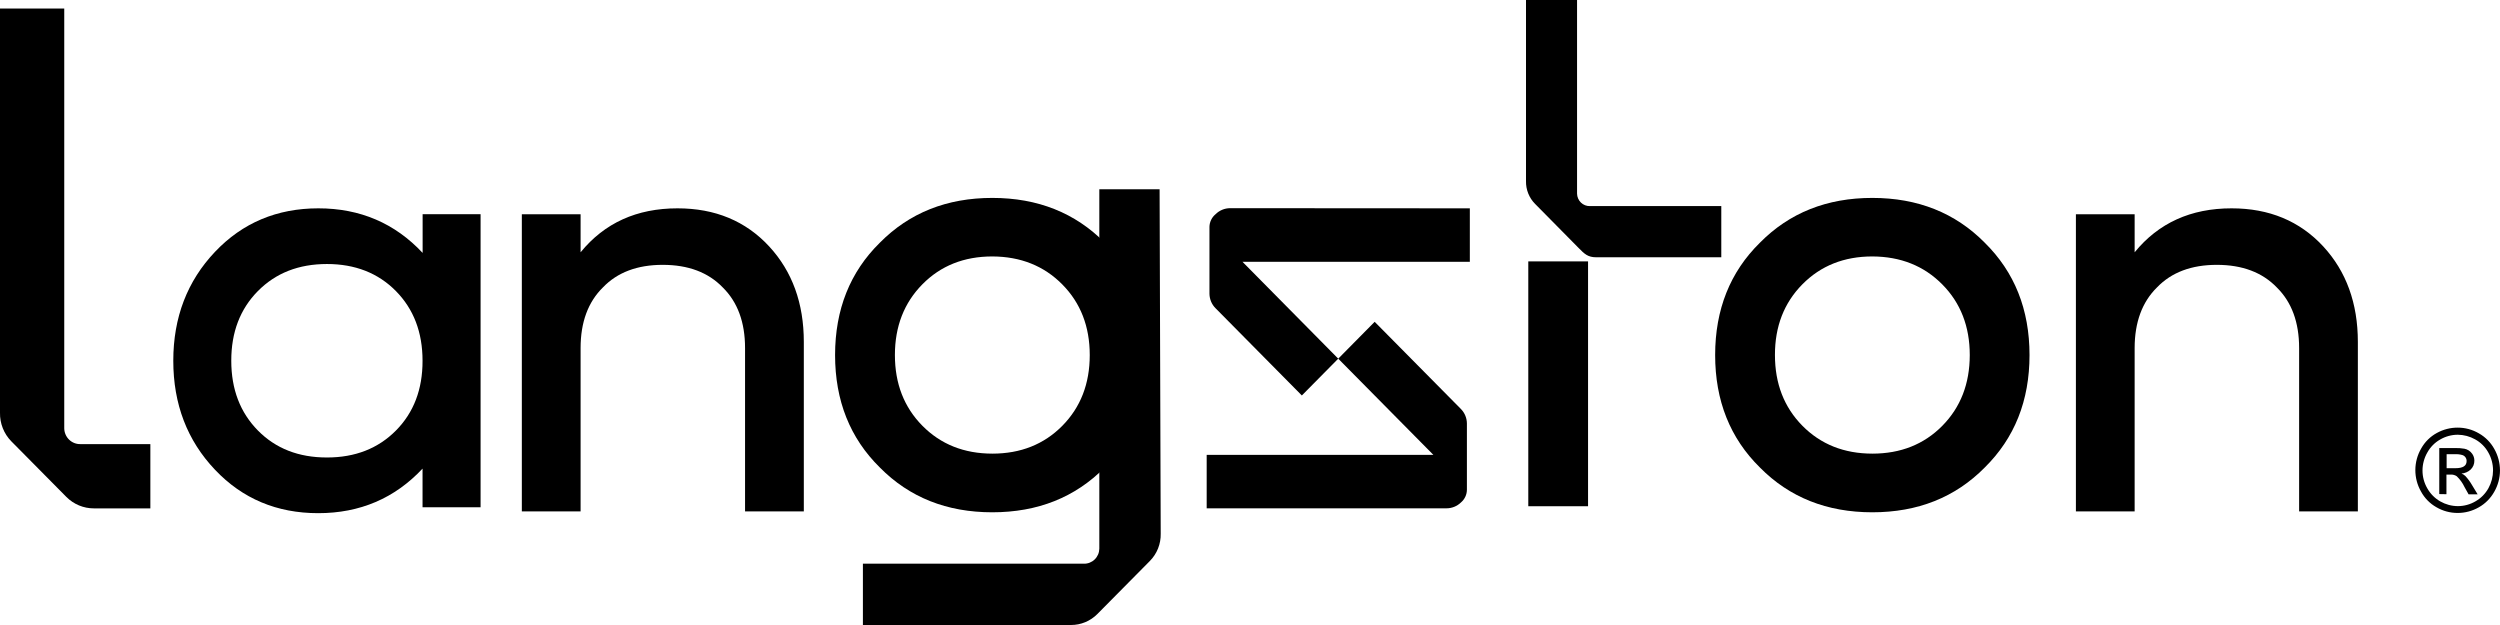
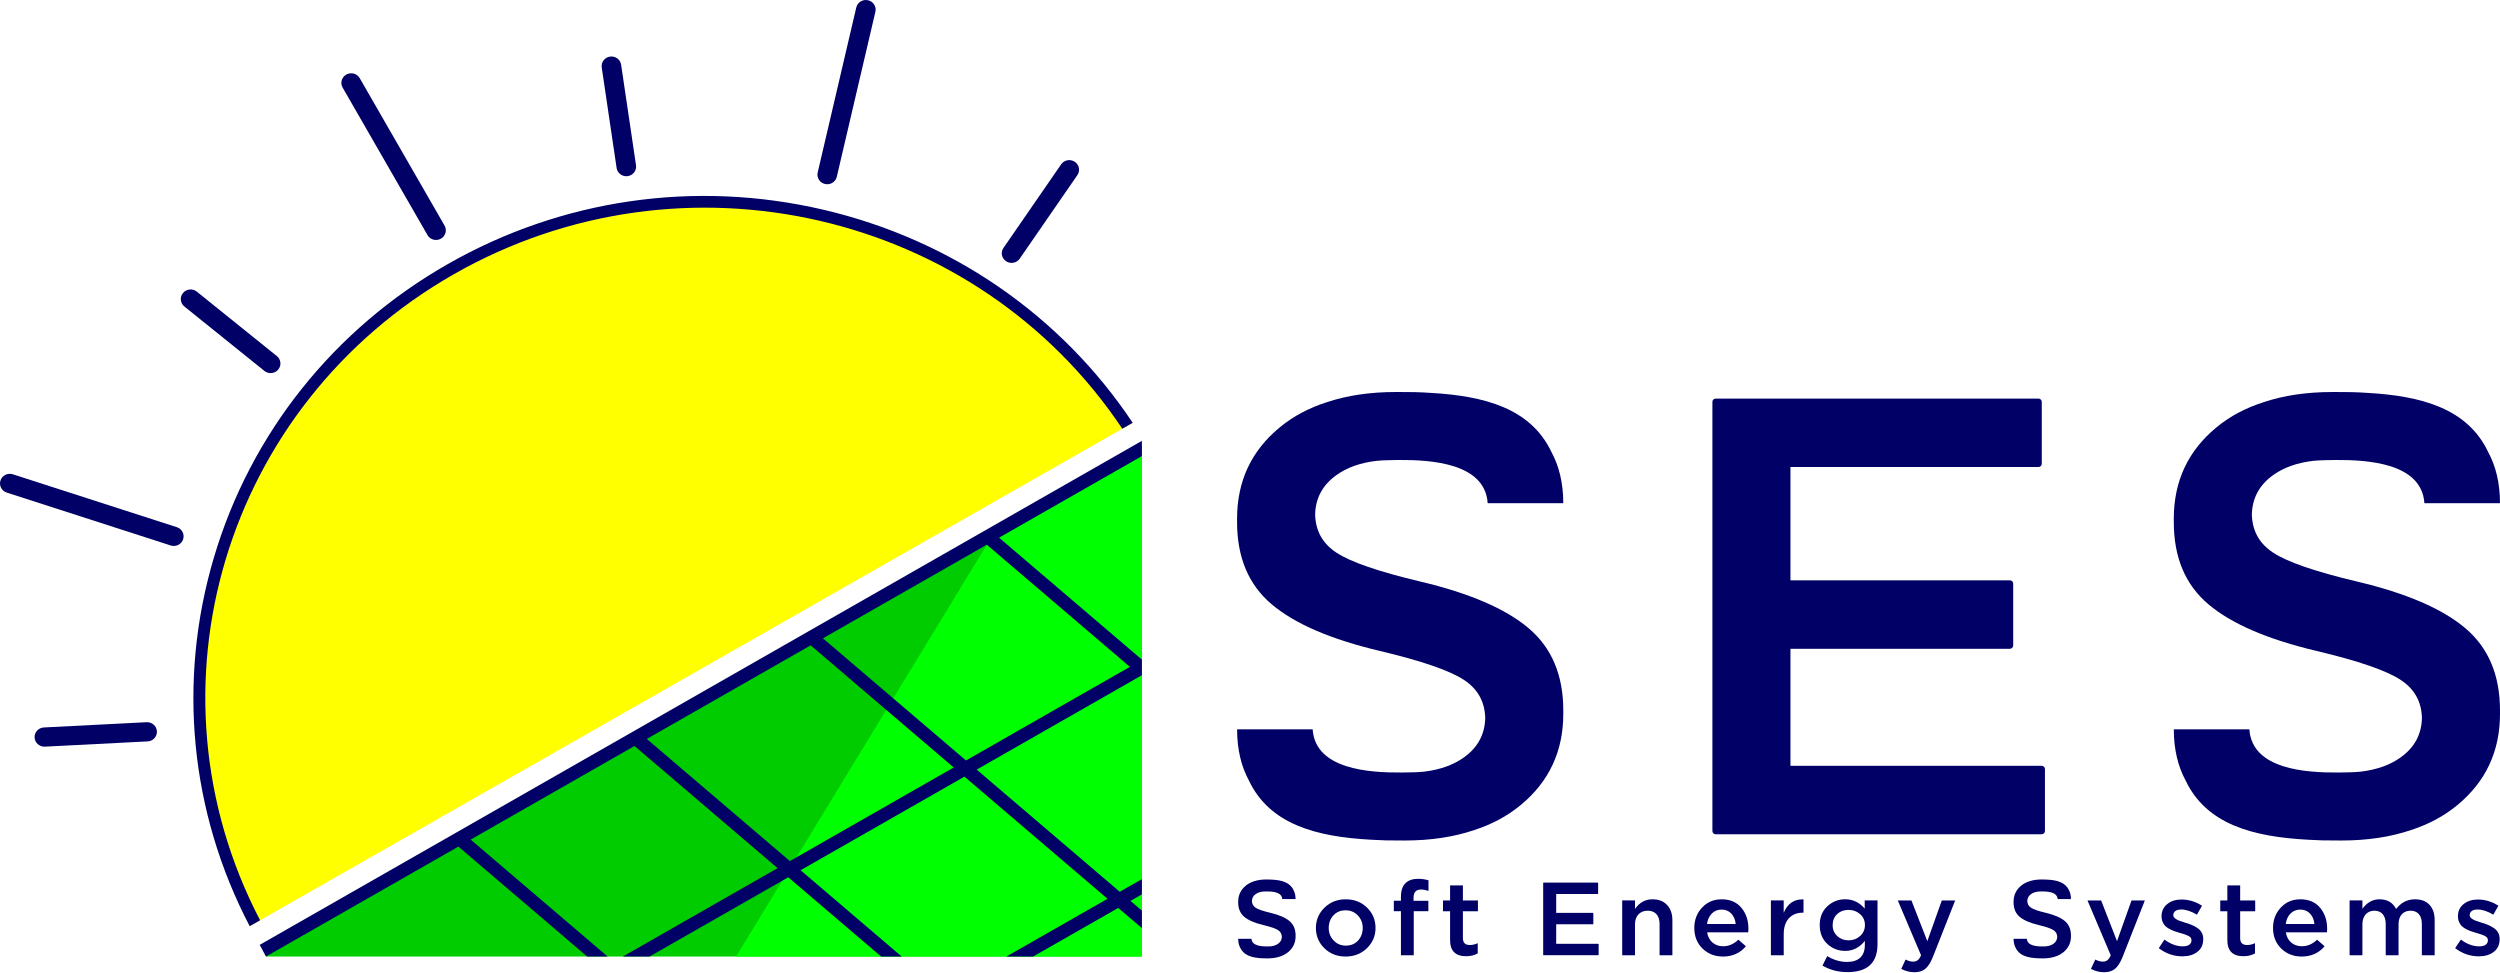
- <svg xmlns="http://www.w3.org/2000/svg" width="180" height="45" viewBox="0 0 180 45" fill="none">
-   <path d="M6.76 36.603C6.019 36.605 5.307 36.309 4.78 35.781L0.812 31.772C0.547 31.501 0.339 31.18 0.199 30.826C0.06 30.473 -0.008 30.095 -0 29.714V0.613H4.626V30.846C4.629 30.998 4.661 31.148 4.722 31.287C4.782 31.427 4.869 31.552 4.978 31.657C5.087 31.762 5.215 31.845 5.355 31.899C5.495 31.954 5.645 31.98 5.795 31.976H10.826V36.603H6.76Z" fill="black" />
-   <path d="M86.881 32.752H103.205L96.353 25.824L98.976 23.17L105.193 29.455C105.46 29.729 105.612 30.097 105.617 30.481V35.273C105.614 35.445 105.575 35.614 105.501 35.769C105.428 35.924 105.323 36.062 105.193 36.172C104.91 36.45 104.529 36.603 104.135 36.599H86.881V32.752ZM105.828 15V18.851H89.46L96.353 25.824L93.733 28.474L87.515 22.188C87.245 21.916 87.089 21.547 87.081 21.161V16.326C87.085 16.153 87.127 15.984 87.202 15.829C87.277 15.675 87.384 15.538 87.515 15.429C87.796 15.147 88.176 14.989 88.572 14.989L105.828 15Z" fill="black" />
-   <path d="M113.67 17.864C114.074 18.273 114.322 18.524 114.924 18.524H123.933V14.839H114.478C114.359 14.843 114.24 14.822 114.128 14.779C114.016 14.736 113.914 14.67 113.828 14.587C113.741 14.503 113.672 14.403 113.624 14.292C113.576 14.181 113.55 14.062 113.548 13.941V0H109.872V13.041C109.866 13.344 109.92 13.646 110.032 13.927C110.144 14.208 110.311 14.463 110.523 14.677L113.67 17.864Z" fill="black" />
-   <path d="M114.34 18.82V36.449H110.037V18.82" fill="black" />
-   <path d="M134.808 14.25C138.078 14.25 140.775 15.324 142.898 17.471C145.05 19.59 146.125 22.288 146.125 25.566C146.125 28.845 145.05 31.544 142.898 33.664C140.776 35.811 138.079 36.885 134.808 36.885C131.537 36.885 128.84 35.811 126.718 33.664C124.566 31.548 123.491 28.849 123.491 25.566C123.491 22.284 124.566 19.585 126.718 17.471C128.842 15.322 131.538 14.249 134.808 14.25ZM134.808 32.662C136.846 32.662 138.525 31.995 139.843 30.662C141.161 29.328 141.821 27.63 141.823 25.566C141.823 23.506 141.163 21.809 139.843 20.476C138.523 19.142 136.845 18.472 134.808 18.464C132.773 18.464 131.094 19.133 129.773 20.469C128.452 21.805 127.793 23.502 127.796 25.56C127.796 27.622 128.455 29.32 129.773 30.655C131.091 31.99 132.77 32.659 134.808 32.662Z" fill="black" />
-   <path d="M79.151 13.628V39.507C79.148 39.652 79.118 39.795 79.06 39.929C79.002 40.062 78.919 40.182 78.815 40.282C78.711 40.383 78.589 40.461 78.455 40.513C78.321 40.566 78.178 40.59 78.034 40.586H62.129V45H77.113C77.821 45.002 78.502 44.72 79.005 44.215L82.793 40.388C83.047 40.131 83.246 39.825 83.38 39.488C83.514 39.151 83.579 38.791 83.571 38.428L83.491 13.628" fill="black" />
-   <path d="M71.448 14.25C74.717 14.25 77.414 15.324 79.538 17.471C81.689 19.59 82.765 22.288 82.765 25.566C82.765 28.845 81.688 31.544 79.534 33.664C77.411 35.811 74.715 36.885 71.443 36.885C68.172 36.885 65.475 35.811 63.353 33.664C61.202 31.548 60.126 28.849 60.126 25.566C60.126 22.284 61.202 19.585 63.353 17.471C65.478 15.322 68.177 14.249 71.448 14.25ZM71.448 32.662C73.484 32.662 75.163 31.995 76.483 30.662C77.802 29.328 78.462 27.63 78.462 25.566C78.462 23.506 77.802 21.809 76.483 20.476C75.163 19.142 73.484 18.472 71.448 18.464C69.409 18.464 67.731 19.133 66.413 20.469C65.094 21.805 64.434 23.502 64.433 25.56C64.433 27.622 65.093 29.32 66.413 30.655C67.732 31.99 69.411 32.659 71.448 32.662Z" fill="black" />
-   <path d="M34.602 15.422V36.524H30.423V33.741C28.419 35.879 25.915 36.948 22.91 36.948C19.933 36.948 17.457 35.907 15.483 33.825C13.479 31.715 12.477 29.098 12.477 25.975C12.477 22.852 13.482 20.235 15.489 18.123C17.465 16.043 19.941 15.002 22.917 15C25.923 15 28.427 16.07 30.429 18.209V15.422H34.602ZM23.543 32.939C25.571 32.939 27.226 32.292 28.508 30.998C29.79 29.704 30.428 28.03 30.423 25.975C30.423 23.924 29.782 22.249 28.502 20.953C27.221 19.656 25.566 19.008 23.536 19.009C21.508 19.009 19.853 19.657 18.571 20.953C17.289 22.248 16.649 23.922 16.652 25.975C16.652 28.027 17.292 29.701 18.571 30.998C19.85 32.295 21.507 32.942 23.543 32.939Z" fill="black" />
-   <path d="M48.78 15C51.488 15 53.687 15.913 55.378 17.739C57.042 19.541 57.875 21.835 57.875 24.619V36.819H53.644V25.059C53.644 23.203 53.108 21.749 52.038 20.695C50.995 19.612 49.556 19.07 47.722 19.069C45.888 19.067 44.45 19.61 43.409 20.695C42.338 21.75 41.803 23.205 41.803 25.059V36.819H37.572V15.429H41.803V18.165C43.522 16.055 45.848 15 48.78 15Z" fill="black" />
-   <path d="M160.674 15C163.38 15 165.579 15.913 167.271 17.739C168.933 19.541 169.765 21.835 169.766 24.619V36.819H165.537V25.059C165.537 23.203 165.001 21.749 163.929 20.695C162.886 19.612 161.448 19.07 159.616 19.069C157.783 19.067 156.345 19.61 155.302 20.695C154.232 21.75 153.696 23.205 153.694 25.059V36.819H149.465V15.429H153.694V18.165C155.415 16.055 157.742 15 160.674 15Z" fill="black" />
-   <path d="M176.963 30.789C177.497 30.789 178.022 30.933 178.484 31.205C178.949 31.468 179.333 31.857 179.592 32.328C179.857 32.797 179.997 33.327 179.999 33.867C179.998 34.407 179.856 34.938 179.588 35.405C179.325 35.876 178.938 36.265 178.471 36.528C178.007 36.794 177.483 36.934 176.95 36.933C176.411 36.934 175.882 36.791 175.416 36.517C174.949 36.253 174.566 35.861 174.31 35.385C174.042 34.915 173.903 34.381 173.905 33.838C173.907 33.296 174.051 32.763 174.323 32.295C174.587 31.82 174.979 31.432 175.453 31.174C175.916 30.918 176.435 30.786 176.963 30.789ZM176.963 31.301C176.516 31.301 176.077 31.42 175.69 31.646C175.301 31.866 174.982 32.191 174.766 32.585C174.541 32.976 174.422 33.42 174.42 33.873C174.419 34.326 174.539 34.771 174.766 35.161C174.987 35.554 175.309 35.878 175.698 36.1C176.084 36.322 176.519 36.439 176.963 36.441C177.413 36.442 177.855 36.321 178.243 36.091C178.631 35.868 178.951 35.542 179.169 35.148C179.384 34.758 179.497 34.319 179.499 33.873C179.5 33.415 179.381 32.965 179.153 32.57C178.932 32.174 178.604 31.849 178.208 31.633C177.827 31.419 177.399 31.305 176.963 31.301ZM175.627 35.574V32.26H176.752C176.981 32.253 177.211 32.269 177.437 32.308C177.663 32.35 177.864 32.481 177.997 32.671C178.098 32.812 178.153 32.982 178.154 33.157C178.157 33.28 178.135 33.403 178.087 33.517C178.039 33.63 177.968 33.733 177.878 33.816C177.698 33.981 177.468 34.078 177.226 34.093C177.329 34.135 177.423 34.195 177.504 34.271C177.69 34.472 177.852 34.693 177.989 34.93L178.389 35.59H177.737L177.445 35.067C177.308 34.776 177.118 34.513 176.887 34.291C176.759 34.203 176.606 34.161 176.452 34.172H176.144V35.583L175.627 35.574ZM176.157 33.71H176.796C177.328 33.71 177.595 33.541 177.595 33.203C177.6 33.105 177.572 33.01 177.516 32.93C177.461 32.85 177.381 32.792 177.289 32.763C177.116 32.713 176.936 32.693 176.757 32.704H176.157V33.71Z" fill="black" />
+ <svg xmlns="http://www.w3.org/2000/svg" width="180" height="70" viewBox="0 0 180 70" fill="none">
+   <path d="M123.293 59.835V28.932C123.293 28.803 123.4 28.698 123.531 28.698H146.768C146.9 28.698 147.007 28.803 147.007 28.932V33.392C147.007 33.521 146.9 33.626 146.768 33.626H128.913V41.784H144.712C144.843 41.784 144.95 41.889 144.95 42.017V46.478C144.95 46.607 144.843 46.712 144.712 46.712H128.913V55.138H146.997C147.129 55.138 147.236 55.243 147.236 55.372V59.832C147.236 59.961 147.129 60.066 146.997 60.066H123.531C123.4 60.069 123.293 59.964 123.293 59.835Z" fill="#000066" />
+   <path d="M111.109 68.742V63.585C111.109 63.564 111.127 63.546 111.149 63.546H115.026C115.048 63.546 115.065 63.564 115.065 63.585V64.329C115.065 64.35 115.048 64.368 115.026 64.368H112.046V65.728H114.682C114.704 65.728 114.721 65.746 114.721 65.767V66.511C114.721 66.532 114.704 66.549 114.682 66.549H112.046V67.955H115.064C115.086 67.955 115.103 67.972 115.103 67.994V68.738C115.103 68.759 115.086 68.776 115.064 68.776H111.147C111.127 68.78 111.109 68.763 111.109 68.742Z" fill="#000066" />
+   <path d="M96.88 68.871C96.271 68.871 95.761 68.671 95.355 68.273C94.948 67.874 94.745 67.388 94.745 66.814C94.745 66.241 94.951 65.753 95.363 65.352C95.775 64.951 96.285 64.75 96.895 64.75C97.505 64.75 98.014 64.949 98.425 65.348C98.834 65.747 99.038 66.236 99.038 66.814C99.038 67.382 98.832 67.867 98.421 68.269C98.009 68.67 97.495 68.871 96.88 68.871ZM96.895 68.085C97.261 68.085 97.556 67.963 97.78 67.719C98.003 67.474 98.116 67.172 98.116 66.814C98.116 66.46 97.999 66.16 97.765 65.913C97.531 65.665 97.237 65.542 96.88 65.542C96.519 65.542 96.227 65.664 96.004 65.909C95.78 66.153 95.668 66.455 95.668 66.814C95.668 67.163 95.784 67.462 96.019 67.71C96.252 67.96 96.544 68.085 96.895 68.085Z" fill="#000066" />
+   <path d="M100.867 68.78V65.608H100.356V64.852H100.867V64.568C100.867 64.129 100.977 63.803 101.195 63.589C101.409 63.379 101.711 63.275 102.103 63.275C102.361 63.275 102.611 63.31 102.851 63.38V64.143C102.653 64.078 102.471 64.046 102.309 64.046C101.952 64.046 101.775 64.245 101.775 64.644V64.86H102.842V65.608H101.79V68.78H100.867V68.78Z" fill="#000066" />
+   <path d="M105.566 68.848C104.794 68.848 104.406 68.461 104.406 67.689V65.61H103.896V64.832H104.406V63.748H105.329V64.832H106.411V65.61H105.329V67.547C105.329 67.876 105.494 68.041 105.825 68.041C106.022 68.041 106.214 67.996 106.396 67.907V68.647C106.153 68.78 105.875 68.848 105.566 68.848Z" fill="#000066" />
+   <path d="M116.798 68.78V64.831H117.72V65.445C118.04 64.981 118.46 64.749 118.979 64.749C119.426 64.749 119.777 64.886 120.032 65.161C120.286 65.434 120.412 65.804 120.412 66.267V68.78H119.49V66.536C119.49 66.226 119.415 65.989 119.265 65.821C119.114 65.654 118.903 65.57 118.628 65.57C118.359 65.57 118.14 65.658 117.972 65.832C117.804 66.006 117.72 66.245 117.72 66.549V68.778H116.798V68.78Z" fill="#000066" />
+   <path d="M124.056 68.871C123.467 68.871 122.975 68.679 122.581 68.295C122.187 67.911 121.99 67.415 121.99 66.807C121.99 66.233 122.176 65.748 122.547 65.348C122.918 64.949 123.388 64.75 123.957 64.75C124.567 64.75 125.041 64.953 125.38 65.36C125.719 65.766 125.887 66.271 125.887 66.875C125.887 66.985 125.881 67.069 125.872 67.129H122.913C122.963 67.442 123.093 67.688 123.302 67.865C123.51 68.041 123.766 68.13 124.071 68.13C124.468 68.13 124.831 67.974 125.162 67.659L125.704 68.13C125.286 68.623 124.738 68.871 124.056 68.871ZM122.905 66.529H124.971C124.941 66.225 124.837 65.977 124.658 65.781C124.48 65.587 124.243 65.49 123.949 65.49C123.67 65.49 123.436 65.586 123.247 65.778C123.061 65.97 122.945 66.22 122.905 66.529Z" fill="#000066" />
+   <path d="M127.504 68.78V64.831H128.426V65.721C128.711 65.048 129.187 64.726 129.853 64.757V65.713H129.8C129.383 65.713 129.051 65.846 128.802 66.113C128.552 66.38 128.428 66.768 128.428 67.276V68.779H127.504V68.78Z" fill="#000066" />
+   <path d="M133.018 69.992C132.347 69.992 131.747 69.835 131.219 69.52L131.561 68.84C132.019 69.119 132.496 69.259 132.995 69.259C133.407 69.259 133.722 69.155 133.94 68.948C134.159 68.74 134.268 68.44 134.268 68.047V67.74C133.888 68.224 133.415 68.465 132.85 68.465C132.351 68.465 131.922 68.295 131.561 67.957C131.2 67.618 131.02 67.166 131.02 66.603C131.02 66.044 131.201 65.595 131.564 65.257C131.927 64.918 132.355 64.748 132.848 64.748C133.408 64.748 133.878 64.972 134.259 65.421V64.83H135.181V67.971C135.181 68.629 135.011 69.126 134.671 69.459C134.312 69.816 133.76 69.992 133.018 69.992ZM133.094 67.704C133.419 67.704 133.698 67.6 133.928 67.393C134.16 67.186 134.275 66.923 134.275 66.604C134.275 66.285 134.16 66.023 133.928 65.819C133.697 65.614 133.419 65.512 133.094 65.512C132.769 65.512 132.496 65.613 132.278 65.815C132.06 66.016 131.95 66.282 131.95 66.611C131.95 66.929 132.061 67.191 132.282 67.396C132.503 67.602 132.774 67.704 133.094 67.704Z" fill="#000066" />
+   <path d="M137.844 70C137.508 70 137.191 69.92 136.89 69.761L137.203 69.087C137.392 69.187 137.572 69.237 137.745 69.237C137.878 69.237 137.986 69.204 138.073 69.136C138.16 69.069 138.241 68.95 138.317 68.782L136.64 64.832H137.623L138.767 67.764L139.811 64.832H140.772L139.17 68.893C139.008 69.297 138.828 69.583 138.628 69.75C138.431 69.916 138.169 70 137.844 70Z" fill="#000066" />
+   <path d="M151.502 70C151.166 70 150.849 69.92 150.548 69.761L150.861 69.087C151.05 69.187 151.23 69.237 151.403 69.237C151.536 69.237 151.644 69.204 151.731 69.136C151.818 69.069 151.899 68.95 151.975 68.782L150.298 64.832H151.281L152.425 67.764L153.469 64.832H154.43L152.829 68.893C152.666 69.297 152.486 69.583 152.287 69.75C152.089 69.916 151.827 70 151.502 70Z" fill="#000066" />
+   <path d="M157.139 68.856C156.509 68.856 155.939 68.659 155.431 68.265L155.843 67.651C156.28 67.975 156.719 68.137 157.162 68.137C157.36 68.137 157.514 68.099 157.624 68.022C157.734 67.945 157.788 67.836 157.788 67.696C157.788 67.626 157.769 67.566 157.731 67.513C157.693 67.461 157.625 67.412 157.529 67.367C157.433 67.321 157.352 67.29 157.285 67.27C157.219 67.25 157.111 67.218 156.957 67.173L156.888 67.15C156.746 67.11 156.626 67.072 156.527 67.034C156.428 66.997 156.317 66.945 156.195 66.882C156.073 66.817 155.974 66.746 155.898 66.669C155.822 66.592 155.759 66.494 155.707 66.374C155.656 66.254 155.631 66.12 155.631 65.97C155.631 65.606 155.767 65.315 156.039 65.094C156.311 64.875 156.653 64.765 157.064 64.765C157.587 64.765 158.081 64.915 158.544 65.214L158.178 65.857C157.761 65.607 157.383 65.484 157.041 65.484C156.864 65.484 156.724 65.521 156.626 65.595C156.527 65.67 156.477 65.769 156.477 65.894C156.477 65.979 156.521 66.056 156.609 66.126C156.699 66.196 156.787 66.246 156.876 66.278C156.966 66.312 157.109 66.359 157.307 66.424C157.316 66.43 157.33 66.435 157.345 66.439C157.36 66.444 157.373 66.447 157.383 66.447C157.56 66.502 157.711 66.556 157.833 66.608C157.955 66.66 158.083 66.731 158.217 66.82C158.352 66.909 158.454 67.021 158.526 67.153C158.597 67.284 158.633 67.438 158.633 67.612C158.633 68.011 158.494 68.318 158.213 68.532C157.934 68.749 157.575 68.856 157.139 68.856Z" fill="#000066" />
+   <path d="M161.529 68.848C160.757 68.848 160.369 68.461 160.369 67.689V65.61H159.858V64.832H160.369V63.748H161.292V64.832H162.374V65.61H161.292V67.547C161.292 67.876 161.457 68.041 161.788 68.041C161.985 68.041 162.176 67.996 162.359 67.907V68.647C162.115 68.78 161.839 68.848 161.529 68.848Z" fill="#000066" />
+   <path d="M165.724 68.871C165.135 68.871 164.643 68.679 164.249 68.295C163.855 67.911 163.658 67.415 163.658 66.807C163.658 66.233 163.844 65.748 164.215 65.348C164.586 64.949 165.056 64.75 165.625 64.75C166.235 64.75 166.709 64.953 167.048 65.36C167.387 65.766 167.555 66.271 167.555 66.875C167.555 66.985 167.549 67.069 167.54 67.129H164.581C164.631 67.442 164.761 67.688 164.97 67.865C165.178 68.041 165.434 68.13 165.739 68.13C166.136 68.13 166.499 67.974 166.83 67.659L167.372 68.13C166.954 68.623 166.404 68.871 165.724 68.871ZM164.573 66.529H166.639C166.609 66.225 166.505 65.977 166.326 65.781C166.148 65.587 165.911 65.49 165.617 65.49C165.338 65.49 165.104 65.586 164.915 65.778C164.727 65.97 164.613 66.22 164.573 66.529Z" fill="#000066" />
+   <path d="M169.171 68.78V64.831H170.093V65.429C170.429 64.976 170.839 64.749 171.321 64.749C171.88 64.749 172.279 64.98 172.519 65.445C172.879 64.981 173.334 64.749 173.884 64.749C174.326 64.749 174.673 64.88 174.922 65.145C175.171 65.409 175.296 65.78 175.296 66.26V68.78H174.373V66.536C174.373 66.222 174.301 65.982 174.159 65.818C174.017 65.654 173.816 65.571 173.556 65.571C173.298 65.571 173.089 65.658 172.93 65.829C172.773 66.001 172.695 66.242 172.695 66.551V68.779H171.772V66.528C171.772 66.224 171.7 65.989 171.558 65.821C171.416 65.654 171.215 65.57 170.955 65.57C170.696 65.57 170.488 65.659 170.329 65.836C170.172 66.012 170.093 66.253 170.093 66.557V68.779H169.171V68.78Z" fill="#000066" />
+   <path d="M178.48 68.856C177.85 68.856 177.28 68.659 176.771 68.265L177.183 67.651C177.621 67.975 178.06 68.137 178.503 68.137C178.701 68.137 178.855 68.099 178.965 68.022C179.075 67.945 179.129 67.836 179.129 67.696C179.129 67.626 179.11 67.566 179.072 67.513C179.034 67.461 178.966 67.412 178.87 67.367C178.774 67.321 178.693 67.29 178.626 67.27C178.56 67.25 178.451 67.218 178.298 67.173L178.229 67.15C178.087 67.11 177.966 67.072 177.867 67.034C177.769 66.997 177.657 66.945 177.536 66.882C177.414 66.817 177.315 66.746 177.239 66.669C177.163 66.592 177.099 66.494 177.048 66.374C176.996 66.254 176.972 66.12 176.972 65.97C176.972 65.606 177.107 65.315 177.38 65.094C177.652 64.875 177.993 64.765 178.405 64.765C178.928 64.765 179.421 64.915 179.885 65.214L179.519 65.857C179.102 65.607 178.724 65.484 178.382 65.484C178.205 65.484 178.065 65.521 177.966 65.595C177.867 65.67 177.817 65.769 177.817 65.894C177.817 65.979 177.862 66.056 177.95 66.126C178.04 66.196 178.128 66.246 178.217 66.278C178.306 66.312 178.45 66.359 178.648 66.424C178.657 66.43 178.671 66.435 178.686 66.439C178.701 66.444 178.714 66.447 178.724 66.447C178.901 66.502 179.052 66.556 179.173 66.608C179.295 66.66 179.424 66.731 179.558 66.82C179.692 66.909 179.795 67.021 179.867 67.153C179.938 67.284 179.974 67.438 179.974 67.612C179.974 68.011 179.835 68.318 179.554 68.532C179.276 68.749 178.917 68.856 178.48 68.856Z" fill="#000066" />
+   <path d="M110.065 45.235C108.405 43.83 105.807 42.711 102.274 41.874C99.257 41.158 97.24 40.463 96.22 39.789C95.219 39.13 94.709 38.206 94.69 37.014C94.725 35.85 95.236 34.914 96.22 34.209C96.983 33.661 97.944 33.318 99.105 33.181C99.36 33.156 99.624 33.142 99.898 33.135C101.816 33.087 105.807 33.015 106.86 35.225C107.001 35.517 107.089 35.852 107.113 36.231H112.538H112.556C112.556 34.753 112.243 33.541 111.707 32.552C111.706 32.549 111.706 32.548 111.705 32.545C110.216 29.41 106.917 28.504 102.979 28.286C102.225 28.233 101.507 28.22 100.863 28.226H100.841C100.726 28.225 100.608 28.225 100.491 28.225C98.649 28.225 96.999 28.468 95.538 28.957C94.263 29.363 93.127 29.955 92.13 30.78C90.088 32.468 89.069 34.656 89.069 37.346C89.069 37.394 89.069 37.443 89.071 37.491C89.069 37.524 89.069 37.558 89.069 37.592C89.069 40.131 89.898 42.101 91.559 43.507C93.22 44.912 95.817 46.032 99.351 46.868C102.366 47.585 104.385 48.28 105.405 48.953C106.395 49.604 106.903 50.513 106.936 51.683V51.712C106.905 52.883 106.395 53.825 105.405 54.532C104.642 55.079 103.682 55.422 102.521 55.56C102.266 55.584 102.001 55.6 101.727 55.607C99.81 55.654 95.824 55.724 94.767 53.521C94.625 53.227 94.536 52.891 94.511 52.51H89.088H89.071C89.071 53.991 89.385 55.203 89.92 56.194C89.923 56.197 89.923 56.201 89.924 56.204C91.421 59.345 94.739 60.244 98.696 60.458C98.711 60.46 98.726 60.461 98.741 60.461C99.441 60.507 100.111 60.521 100.718 60.514C100.856 60.517 100.994 60.517 101.133 60.517C103.008 60.517 104.686 60.263 106.165 59.758C107.407 59.354 108.518 58.768 109.495 57.96C111.537 56.273 112.557 54.084 112.557 51.395C112.557 51.347 112.557 51.299 112.556 51.251C112.557 51.218 112.557 51.184 112.557 51.15C112.556 48.612 111.725 46.639 110.065 45.235Z" fill="#000066" />
+   <path d="M177.509 45.235C175.848 43.83 173.251 42.711 169.718 41.874C166.701 41.158 164.683 40.463 163.663 39.789C162.662 39.13 162.153 38.206 162.134 37.014C162.169 35.85 162.68 34.914 163.663 34.209C164.426 33.661 165.388 33.318 166.549 33.181C166.803 33.156 167.068 33.142 167.341 33.135C169.26 33.087 173.251 33.015 174.303 35.225C174.444 35.517 174.532 35.852 174.557 36.231H179.981H179.999C179.999 34.753 179.686 33.541 179.151 32.552C179.149 32.549 179.149 32.548 179.148 32.545C177.659 29.41 174.36 28.504 170.422 28.286C169.669 28.233 168.951 28.22 168.306 28.226H168.284C168.169 28.225 168.051 28.225 167.935 28.225C166.092 28.225 164.442 28.468 162.982 28.957C161.707 29.363 160.57 29.955 159.573 30.78C157.531 32.468 156.513 34.656 156.513 37.346C156.513 37.394 156.513 37.443 156.514 37.491C156.513 37.524 156.513 37.558 156.513 37.592C156.513 40.131 157.342 42.101 159.003 43.507C160.664 44.912 163.261 46.032 166.794 46.868C169.81 47.585 171.828 48.28 172.848 48.953C173.839 49.604 174.347 50.513 174.379 51.683V51.712C174.348 52.883 173.839 53.825 172.848 54.532C172.086 55.079 171.125 55.422 169.964 55.56C169.709 55.584 169.444 55.6 169.17 55.607C167.253 55.654 163.268 55.724 162.211 53.521C162.069 53.227 161.979 52.891 161.955 52.51H156.532H156.514C156.514 53.991 156.828 55.203 157.363 56.194C157.366 56.197 157.366 56.201 157.368 56.204C158.865 59.345 162.182 60.244 166.14 60.458C166.155 60.46 166.169 60.461 166.184 60.461C166.885 60.507 167.554 60.521 168.161 60.514C168.299 60.517 168.437 60.517 168.577 60.517C170.452 60.517 172.129 60.263 173.608 59.758C174.851 59.354 175.962 58.768 176.938 57.96C178.98 56.273 180 54.084 180 51.395C180 51.347 180 51.299 179.999 51.251C180 51.218 180 51.184 180 51.15C179.999 48.612 179.168 46.639 177.509 45.235Z" fill="#000066" />
+   <path d="M92.843 66.316C92.55 66.068 92.093 65.872 91.472 65.724C90.94 65.598 90.585 65.476 90.407 65.357C90.231 65.242 90.141 65.078 90.137 64.868C90.144 64.664 90.233 64.499 90.407 64.375C90.541 64.28 90.71 64.219 90.915 64.195C90.959 64.191 91.005 64.188 91.054 64.187C91.391 64.179 92.095 64.165 92.279 64.555C92.303 64.607 92.32 64.665 92.324 64.732H93.279H93.281C93.281 64.471 93.226 64.258 93.132 64.085V64.083C92.871 63.532 92.29 63.372 91.597 63.334C91.465 63.324 91.339 63.322 91.225 63.323H91.221C91.201 63.323 91.18 63.323 91.16 63.323C90.836 63.323 90.545 63.366 90.289 63.452C90.064 63.524 89.865 63.627 89.689 63.773C89.33 64.071 89.149 64.455 89.149 64.928C89.149 64.936 89.149 64.945 89.149 64.954C89.149 64.959 89.149 64.965 89.149 64.971C89.149 65.417 89.296 65.764 89.587 66.011C89.88 66.258 90.336 66.455 90.958 66.603C91.489 66.729 91.844 66.851 92.023 66.969C92.198 67.084 92.287 67.244 92.293 67.45V67.456C92.287 67.662 92.198 67.828 92.023 67.951C91.889 68.047 91.719 68.108 91.515 68.132C91.47 68.136 91.423 68.138 91.375 68.14C91.038 68.148 90.336 68.16 90.151 67.773C90.125 67.721 90.11 67.663 90.106 67.595H89.152H89.149C89.149 67.856 89.205 68.069 89.298 68.243C89.298 68.243 89.298 68.245 89.3 68.245C89.563 68.798 90.147 68.956 90.843 68.994C90.846 68.994 90.848 68.994 90.851 68.994C90.974 69.002 91.092 69.005 91.199 69.004C91.224 69.004 91.248 69.004 91.272 69.004C91.603 69.004 91.897 68.958 92.158 68.871C92.376 68.799 92.573 68.697 92.745 68.554C93.104 68.257 93.284 67.873 93.284 67.4C93.284 67.392 93.284 67.382 93.284 67.374C93.284 67.369 93.284 67.362 93.284 67.357C93.281 66.909 93.135 66.563 92.843 66.316Z" fill="#000066" />
+   <path d="M148.67 66.316C148.377 66.068 147.92 65.872 147.299 65.724C146.768 65.598 146.413 65.476 146.234 65.357C146.058 65.242 145.968 65.078 145.964 64.868C145.971 64.664 146.06 64.499 146.234 64.375C146.368 64.28 146.537 64.219 146.742 64.195C146.787 64.191 146.833 64.188 146.881 64.187C147.219 64.179 147.922 64.165 148.106 64.555C148.13 64.607 148.147 64.665 148.151 64.732H149.106H149.109C149.109 64.471 149.053 64.258 148.96 64.085V64.083C148.698 63.532 148.117 63.372 147.425 63.334C147.292 63.324 147.166 63.322 147.052 63.323H147.048C147.028 63.323 147.007 63.323 146.987 63.323C146.663 63.323 146.372 63.366 146.116 63.452C145.891 63.524 145.692 63.627 145.516 63.773C145.157 64.071 144.977 64.455 144.977 64.928C144.977 64.936 144.977 64.945 144.977 64.954C144.977 64.959 144.977 64.965 144.977 64.971C144.977 65.417 145.123 65.764 145.414 66.011C145.707 66.258 146.163 66.455 146.785 66.603C147.316 66.729 147.671 66.851 147.85 66.969C148.025 67.084 148.114 67.244 148.12 67.45V67.456C148.114 67.662 148.025 67.828 147.85 67.951C147.716 68.047 147.547 68.108 147.342 68.132C147.297 68.136 147.25 68.138 147.202 68.14C146.865 68.148 146.163 68.16 145.978 67.773C145.952 67.721 145.937 67.663 145.933 67.595H144.979H144.977C144.977 67.856 145.032 68.069 145.126 68.243C145.126 68.243 145.126 68.245 145.127 68.245C145.39 68.798 145.974 68.956 146.67 68.994C146.673 68.994 146.675 68.994 146.678 68.994C146.801 69.002 146.919 69.005 147.026 69.004C147.051 69.004 147.075 69.004 147.099 69.004C147.43 69.004 147.724 68.958 147.985 68.871C148.204 68.799 148.4 68.697 148.572 68.554C148.931 68.257 149.111 67.873 149.111 67.4C149.111 67.392 149.111 67.382 149.111 67.374C149.111 67.369 149.111 67.362 149.111 67.357C149.107 66.909 148.962 66.563 148.67 66.316Z" fill="#000066" />
+   <path d="M82.213 32.105V68.871H19.146L20.096 67.757L82.213 32.105Z" fill="#00CC00" />
+   <path d="M31.394 17.276C31.147 17.276 30.909 17.15 30.779 16.924L24.67 6.308C24.479 5.975 24.598 5.554 24.938 5.365C25.278 5.178 25.708 5.294 25.9 5.628L32.009 16.244C32.2 16.577 32.081 16.998 31.741 17.187C31.631 17.247 31.512 17.276 31.394 17.276Z" fill="#000066" />
+   <path d="M45.094 12.688C44.749 12.688 44.448 12.439 44.396 12.095L43.325 4.859C43.269 4.48 43.536 4.129 43.922 4.075C44.308 4.019 44.666 4.282 44.721 4.661L45.793 11.897C45.849 12.276 45.582 12.627 45.196 12.681C45.162 12.686 45.128 12.688 45.094 12.688Z" fill="#000066" />
+   <path d="M59.562 13.266C59.509 13.266 59.456 13.261 59.404 13.248C59.024 13.164 58.786 12.791 58.874 12.419L61.652 0.538C61.739 0.164 62.118 -0.068 62.498 0.018C62.877 0.103 63.115 0.475 63.028 0.847L60.249 12.729C60.173 13.048 59.883 13.266 59.562 13.266Z" fill="#000066" />
+   <path d="M72.835 18.929C72.699 18.929 72.561 18.89 72.439 18.809C72.117 18.596 72.031 18.165 72.251 17.849L76.403 11.832C76.621 11.516 77.06 11.432 77.383 11.647C77.705 11.861 77.79 12.292 77.571 12.608L73.419 18.625C73.283 18.823 73.061 18.929 72.835 18.929Z" fill="#000066" />
+   <path d="M19.485 26.864C19.328 26.864 19.169 26.813 19.038 26.708L13.275 22.068C12.974 21.824 12.929 21.389 13.177 21.094C13.425 20.799 13.869 20.755 14.17 20.998L19.933 25.638C20.234 25.881 20.279 26.317 20.031 26.612C19.891 26.778 19.689 26.864 19.485 26.864Z" fill="#000066" />
+   <path d="M12.513 39.308C12.44 39.308 12.365 39.298 12.292 39.274L0.485 35.466C0.115 35.346 -0.086 34.955 0.036 34.591C0.157 34.228 0.556 34.031 0.927 34.15L12.734 37.958C13.104 38.078 13.306 38.469 13.184 38.833C13.086 39.124 12.81 39.308 12.513 39.308Z" fill="#000066" />
+   <path d="M3.196 53.76C2.823 53.76 2.512 53.473 2.491 53.104C2.471 52.722 2.77 52.397 3.159 52.377L10.556 51.999C10.945 51.98 11.277 52.273 11.297 52.655C11.318 53.036 11.018 53.361 10.629 53.381L3.232 53.759C3.221 53.76 3.209 53.76 3.196 53.76Z" fill="#000066" />
+   <path d="M81.555 30.443L80.807 30.869L18.727 66.26L17.979 66.686C17.977 66.685 17.977 66.683 17.977 66.682C17.918 66.517 15.999 61.198 15.434 58.551C14.861 55.862 13.648 47.175 14.944 43.744C16.239 40.312 17.998 32.04 24.068 26.174C30.14 20.307 34.748 16.014 48.741 14.488C62.735 12.963 72.745 22.284 74.028 22.796C75.309 23.307 80.871 30.019 80.871 30.019L81.555 30.443Z" fill="#FFFF00" />
+   <path d="M81.555 30.443L80.807 30.869C70.339 15.202 49.205 10.315 32.675 19.745C16.157 29.169 10.034 49.593 18.727 66.26L17.979 66.686C17.977 66.685 17.977 66.683 17.977 66.682C13.676 58.456 12.763 49.024 15.406 40.124C18.059 31.189 24.038 23.693 32.242 19.013C40.449 14.33 50.053 12.94 59.285 15.1C68.486 17.251 76.393 22.7 81.555 30.443Z" fill="#000066" />
+   <path d="M71.05 39.218L52.996 68.871H82.214L82.207 32.284L71.238 38.546L71.05 39.218Z" fill="#00FF00" />
+   <path d="M82.215 64.394V63.3L80.621 64.207L70.32 55.412L82.215 48.616V48.121V47.492L71.932 38.713L82.215 32.839V31.741L58.18 45.472L32.817 59.963L18.699 68.029L19.149 68.871L33.004 60.954L42.276 68.871H43.749L33.886 60.45L45.683 53.711L55.985 62.506L44.843 68.872H46.764L56.755 63.164L62.954 68.457L63.451 68.872H64.921L57.642 62.657L69.439 55.918L79.741 64.713L72.459 68.872H74.38L80.51 65.371L82.216 66.82V65.569L81.394 64.866L82.215 64.394ZM81.35 48.013L69.55 54.754L59.25 45.959L71.05 39.217L81.35 48.013ZM56.871 61.998L46.569 53.203L58.367 46.464L68.667 55.259L56.871 61.998Z" fill="#000066" />
</svg>
